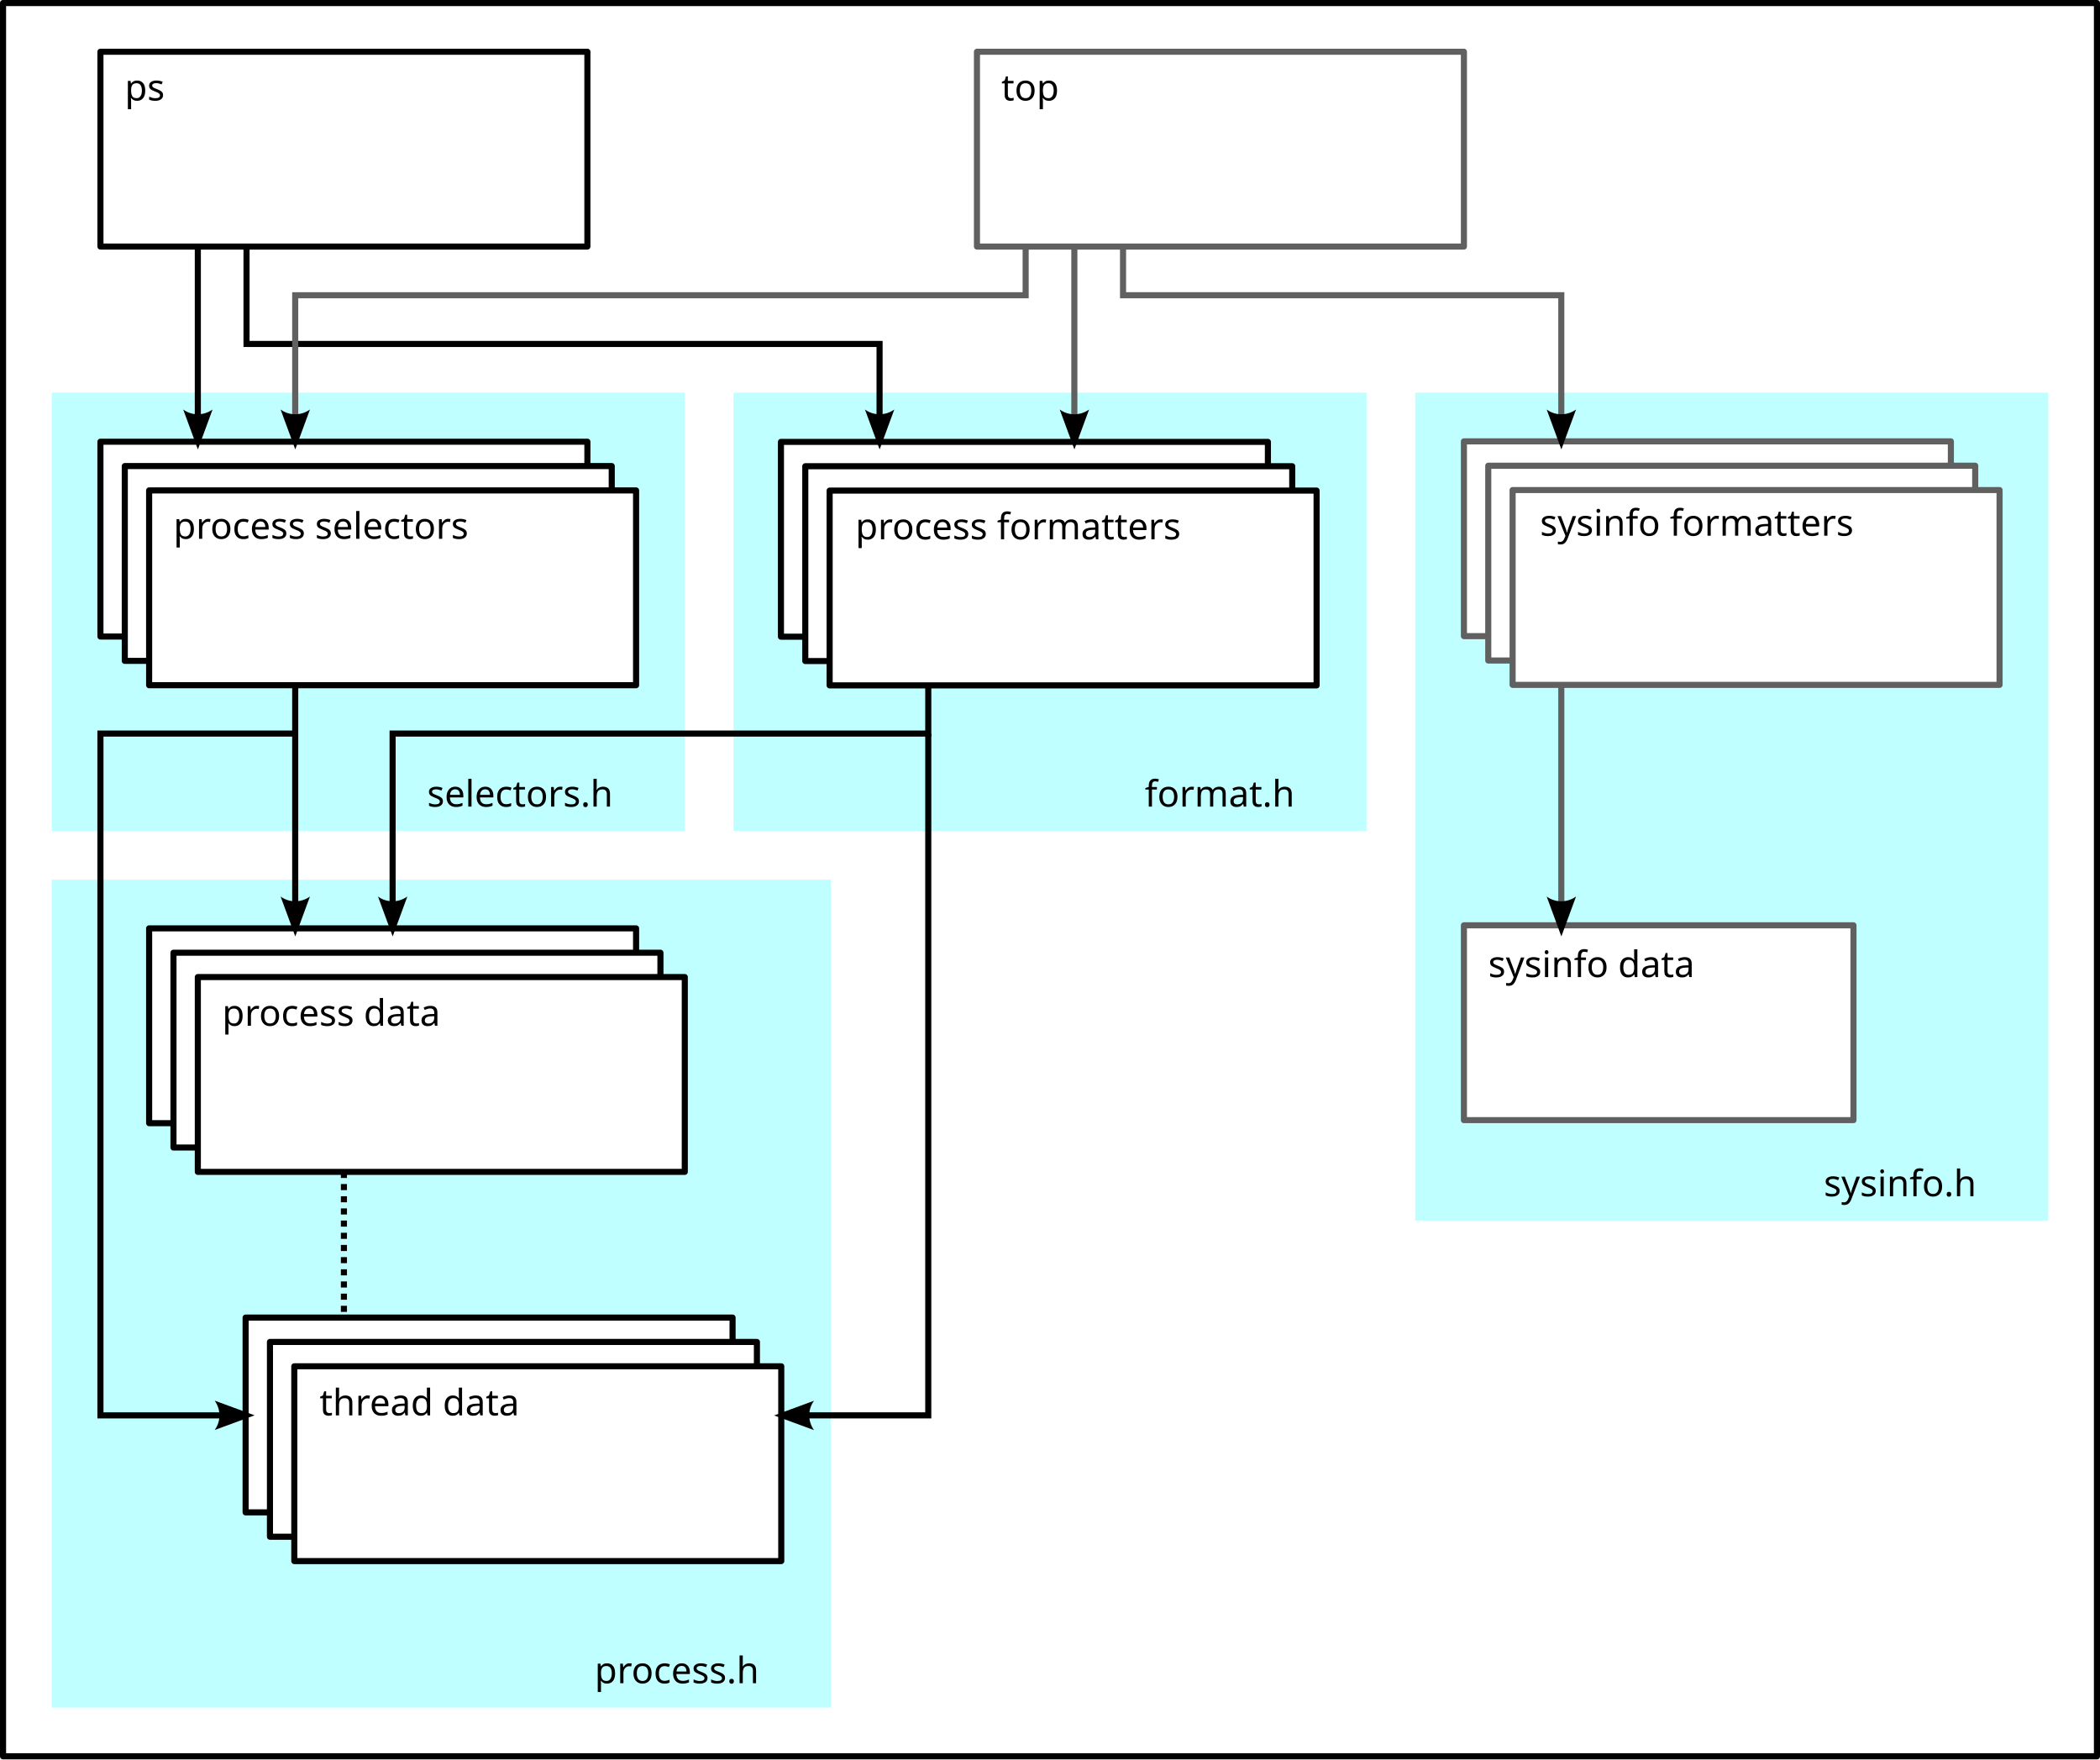
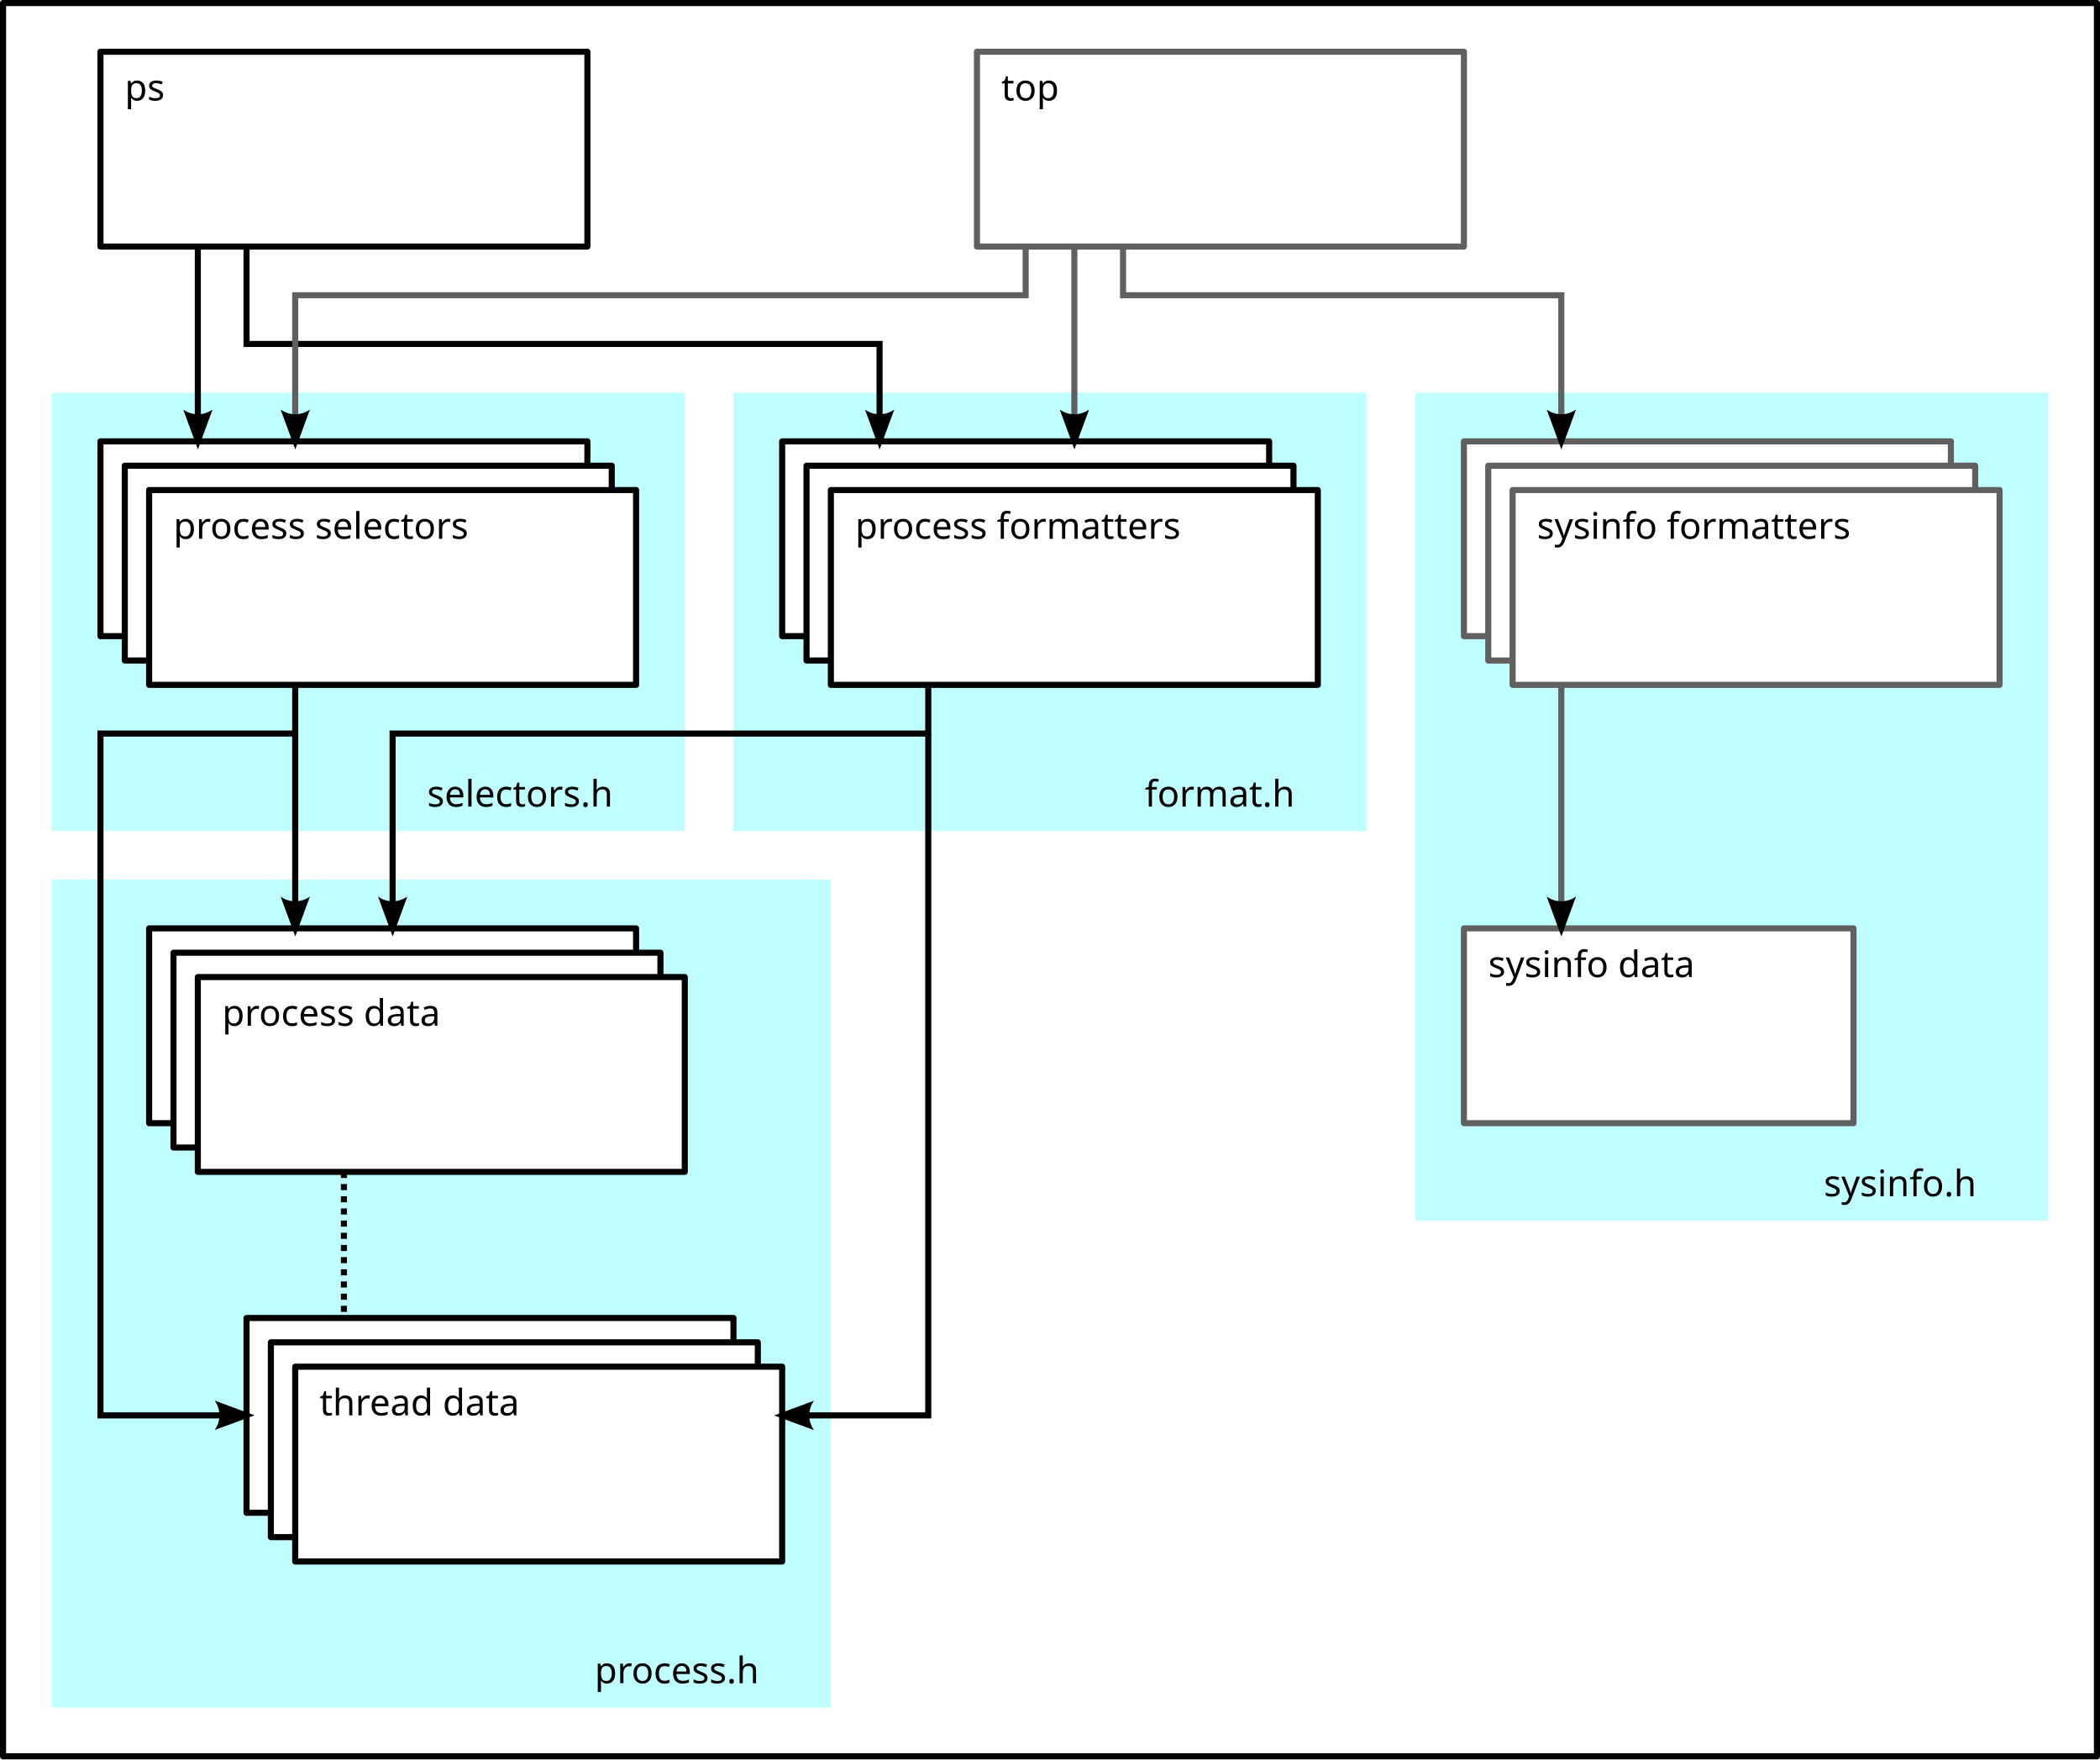
<svg xmlns="http://www.w3.org/2000/svg" width="690" height="578" id="svg2" version="1.1">
  <defs id="defs4">
    <marker orient="auto" refY="0" refX="0" id="Arrow2Mend" style="overflow:visible">
      <path id="path3908" style="fill-rule:evenodd;stroke-width:0.625;stroke-linejoin:round" d="M 8.719,4.034 -2.207,0.016 8.719,-4.002 c -1.745,2.372 -1.735,5.617 -6e-7,8.035 z" transform="scale(-0.6,-0.6)" />
    </marker>
  </defs>
-   <g id="layer1" transform="translate(-31,-11.36218)">
-     <rect style="fill:#ffffff;fill-opacity:1;stroke:#000000;stroke-width:2;stroke-linejoin:round;stroke-miterlimit:4;stroke-opacity:1;stroke-dasharray:none" id="rect4798" width="688" height="576" x="32" y="12.362" />
-     <rect style="fill:#c0ffff;fill-opacity:1;stroke:none" id="rect4766" width="256" height="272" x="48" y="300.362" />
-     <rect style="fill:#c0ffff;fill-opacity:1;stroke:none" id="rect4780" width="208" height="144" x="48" y="140.362" />
-     <rect style="fill:#c0ffff;fill-opacity:1;stroke:none" id="rect4786" width="208" height="144" x="272" y="140.362" />
-     <rect style="fill:#c0ffff;fill-opacity:1;stroke:none" id="rect4792" width="208" height="272" x="496" y="140.362" />
-     <rect style="fill:none;stroke:#000000;stroke-width:2;stroke-linejoin:round;stroke-miterlimit:4;stroke-opacity:1;stroke-dasharray:none" id="rect2989" width="160" height="64" x="64" y="28.362" />
-     <text xml:space="preserve" style="font-size:12px;font-style:normal;font-weight:normal;line-height:125%;letter-spacing:0px;word-spacing:0px;fill:#000000;fill-opacity:1;stroke:none;font-family:Sans" x="72" y="44.362" id="text3759">
-       <tspan id="tspan3761" x="72" y="44.362">ps</tspan>
+   <g id="layer1" transform="translate(-31,-11)">
+     <rect style="fill:#ffffff;fill-opacity:1;stroke:#000000;stroke-width:2;stroke-linejoin:round;stroke-miterlimit:4;stroke-opacity:1;stroke-dasharray:none" id="rect4798" width="688" height="576" x="32" y="12" />
+     <rect style="fill:#c0ffff;fill-opacity:1;stroke:none" id="rect4766" width="256" height="272" x="48" y="300" />
+     <rect style="fill:#c0ffff;fill-opacity:1;stroke:none" id="rect4780" width="208" height="144" x="48" y="140" />
+     <rect style="fill:#c0ffff;fill-opacity:1;stroke:none" id="rect4786" width="208" height="144" x="272" y="140" />
+     <rect style="fill:#c0ffff;fill-opacity:1;stroke:none" id="rect4792" width="208" height="272" x="496" y="140" />
+     <rect style="fill:none;stroke:#000000;stroke-width:2;stroke-linejoin:round;stroke-miterlimit:4;stroke-opacity:1;stroke-dasharray:none" id="rect2989" width="160" height="64" x="64" y="28" />
+     <text xml:space="preserve" style="font-size:12px;font-style:normal;font-weight:normal;line-height:125%;letter-spacing:0px;word-spacing:0px;fill:#000000;fill-opacity:1;stroke:none;font-family:Sans" x="72" y="44" id="text3759">
+       <tspan id="tspan3761" x="72" y="44">ps</tspan>
    </text>
-     <rect style="fill:none;stroke:#606060;stroke-width:2;stroke-linejoin:round;stroke-miterlimit:4;stroke-opacity:1;stroke-dasharray:none;stroke-dashoffset:0" id="rect3763" width="160" height="64" x="352" y="28.362" />
-     <text xml:space="preserve" style="font-size:12px;font-style:normal;font-weight:normal;line-height:125%;letter-spacing:0px;word-spacing:0px;fill:#000000;fill-opacity:1;stroke:none;font-family:Sans" x="360" y="44.362" id="text3765">
-       <tspan id="tspan3767" x="360" y="44.362">top</tspan>
+     <rect style="fill:none;stroke:#606060;stroke-width:2;stroke-linejoin:round;stroke-miterlimit:4;stroke-opacity:1;stroke-dasharray:none;stroke-dashoffset:0" id="rect3763" width="160" height="64" x="352" y="28" />
+     <text xml:space="preserve" style="font-size:12px;font-style:normal;font-weight:normal;line-height:125%;letter-spacing:0px;word-spacing:0px;fill:#000000;fill-opacity:1;stroke:none;font-family:Sans" x="360" y="44" id="text3765">
+       <tspan id="tspan3767" x="360" y="44">top</tspan>
    </text>
-     <rect style="fill:#ffffff;fill-opacity:1;stroke:#606060;stroke-width:2;stroke-linejoin:round;stroke-miterlimit:4;stroke-opacity:1;stroke-dasharray:none;stroke-dashoffset:0" id="rect3772" width="128" height="64" x="512" y="315.362" />
-     <text xml:space="preserve" style="font-size:12px;font-style:normal;font-weight:normal;line-height:125%;letter-spacing:0px;word-spacing:0px;fill:#000000;fill-opacity:1;stroke:none;font-family:Sans" x="520" y="332.362" id="text3774">
-       <tspan x="520" y="332.362" id="tspan3778">sysinfo data</tspan>
+     <rect style="fill:#ffffff;fill-opacity:1;stroke:#606060;stroke-width:2;stroke-linejoin:round;stroke-miterlimit:4;stroke-opacity:1;stroke-dasharray:none;stroke-dashoffset:0" id="rect3772" width="128" height="64" x="512" y="316" />
+     <text xml:space="preserve" style="font-size:12px;font-style:normal;font-weight:normal;line-height:125%;letter-spacing:0px;word-spacing:0px;fill:#000000;fill-opacity:1;stroke:none;font-family:Sans" x="520" y="332" id="text3774">
+       <tspan x="520" y="332" id="tspan3778">sysinfo data</tspan>
    </text>
-     <rect style="fill:#ffffff;fill-opacity:1;stroke:#000000;stroke-width:2;stroke-linejoin:round;stroke-miterlimit:4;stroke-opacity:1;stroke-dasharray:none;stroke-dashoffset:0" id="rect3780" width="160" height="64" x="80" y="316.362" />
-     <rect style="fill:#ffffff;fill-opacity:1;stroke:#000000;stroke-width:2;stroke-linejoin:round;stroke-miterlimit:4;stroke-opacity:1;stroke-dasharray:none;stroke-dashoffset:0" id="rect3782" width="160" height="64" x="88" y="324.362" />
-     <rect style="fill:#ffffff;fill-opacity:1;stroke:#000000;stroke-width:2;stroke-linejoin:round;stroke-miterlimit:4;stroke-opacity:1;stroke-dasharray:none;stroke-dashoffset:0" id="rect3784" width="160" height="64" x="96" y="332.362" />
-     <text xml:space="preserve" style="font-size:12px;font-style:normal;font-weight:normal;line-height:125%;letter-spacing:0px;word-spacing:0px;fill:#000000;fill-opacity:1;stroke:none;font-family:Sans" x="104" y="348.362" id="text3786">
-       <tspan x="104" y="348.362" id="tspan3790">process data</tspan>
+     <rect style="fill:#ffffff;fill-opacity:1;stroke:#000000;stroke-width:2;stroke-linejoin:round;stroke-miterlimit:4;stroke-opacity:1;stroke-dasharray:none;stroke-dashoffset:0" id="rect3780" width="160" height="64" x="80" y="316" />
+     <rect style="fill:#ffffff;fill-opacity:1;stroke:#000000;stroke-width:2;stroke-linejoin:round;stroke-miterlimit:4;stroke-opacity:1;stroke-dasharray:none;stroke-dashoffset:0" id="rect3782" width="160" height="64" x="88" y="324" />
+     <rect style="fill:#ffffff;fill-opacity:1;stroke:#000000;stroke-width:2;stroke-linejoin:round;stroke-miterlimit:4;stroke-opacity:1;stroke-dasharray:none;stroke-dashoffset:0" id="rect3784" width="160" height="64" x="96" y="332" />
+     <text xml:space="preserve" style="font-size:12px;font-style:normal;font-weight:normal;line-height:125%;letter-spacing:0px;word-spacing:0px;fill:#000000;fill-opacity:1;stroke:none;font-family:Sans" x="104" y="348" id="text3786">
+       <tspan x="104" y="348" id="tspan3790">process data</tspan>
    </text>
-     <g transform="translate(15.70073,223.8701)" id="use3846">
-       <rect style="fill:#ffffff;fill-opacity:1;stroke:#000000;stroke-width:2;stroke-linejoin:round;stroke-miterlimit:4;stroke-opacity:1;stroke-dasharray:none;stroke-dashoffset:0" id="rect4722" width="160" height="64" x="96" y="220.362" />
-       <rect style="fill:#ffffff;fill-opacity:1;stroke:#000000;stroke-width:2;stroke-linejoin:round;stroke-miterlimit:4;stroke-opacity:1;stroke-dasharray:none;stroke-dashoffset:0" id="rect4724" width="160" height="64" x="104" y="228.362" />
-       <rect style="fill:#ffffff;fill-opacity:1;stroke:#000000;stroke-width:2;stroke-linejoin:round;stroke-miterlimit:4;stroke-opacity:1;stroke-dasharray:none;stroke-dashoffset:0" id="rect4726" width="160" height="64" x="112" y="236.362" />
+     <g transform="translate(16,224)" id="use3846">
+       <rect style="fill:#ffffff;fill-opacity:1;stroke:#000000;stroke-width:2;stroke-linejoin:round;stroke-miterlimit:4;stroke-opacity:1;stroke-dasharray:none;stroke-dashoffset:0" id="rect4722" width="160" height="64" x="96" y="220" />
+       <rect style="fill:#ffffff;fill-opacity:1;stroke:#000000;stroke-width:2;stroke-linejoin:round;stroke-miterlimit:4;stroke-opacity:1;stroke-dasharray:none;stroke-dashoffset:0" id="rect4724" width="160" height="64" x="104" y="228" />
+       <rect style="fill:#ffffff;fill-opacity:1;stroke:#000000;stroke-width:2;stroke-linejoin:round;stroke-miterlimit:4;stroke-opacity:1;stroke-dasharray:none;stroke-dashoffset:0" id="rect4726" width="160" height="64" x="112" y="236" />
    </g>
-     <text xml:space="preserve" style="font-size:12px;font-style:normal;font-weight:normal;line-height:125%;letter-spacing:0px;word-spacing:0px;fill:#000000;fill-opacity:1;stroke:none;font-family:Sans" x="136" y="476.362" id="text3848">
-       <tspan x="136" y="476.362" id="tspan3852">thread data</tspan>
+     <text xml:space="preserve" style="font-size:12px;font-style:normal;font-weight:normal;line-height:125%;letter-spacing:0px;word-spacing:0px;fill:#000000;fill-opacity:1;stroke:none;font-family:Sans" x="136" y="476" id="text3848">
+       <tspan x="136" y="476" id="tspan3852">thread data</tspan>
    </text>
-     <g transform="translate(191.5943,-63.82428)" id="use3901">
-       <rect style="fill:#ffffff;fill-opacity:1;stroke:#000000;stroke-width:2;stroke-linejoin:round;stroke-miterlimit:4;stroke-opacity:1;stroke-dasharray:none;stroke-dashoffset:0" id="rect4730" width="160" height="64" x="96" y="220.362" />
-       <rect style="fill:#ffffff;fill-opacity:1;stroke:#000000;stroke-width:2;stroke-linejoin:round;stroke-miterlimit:4;stroke-opacity:1;stroke-dasharray:none;stroke-dashoffset:0" id="rect4732" width="160" height="64" x="104" y="228.362" />
-       <rect style="fill:#ffffff;fill-opacity:1;stroke:#000000;stroke-width:2;stroke-linejoin:round;stroke-miterlimit:4;stroke-opacity:1;stroke-dasharray:none;stroke-dashoffset:0" id="rect4734" width="160" height="64" x="112" y="236.362" />
+     <g transform="translate(192,-64)" id="use3901">
+       <rect style="fill:#ffffff;fill-opacity:1;stroke:#000000;stroke-width:2;stroke-linejoin:round;stroke-miterlimit:4;stroke-opacity:1;stroke-dasharray:none;stroke-dashoffset:0" id="rect4730" width="160" height="64" x="96" y="220" />
+       <rect style="fill:#ffffff;fill-opacity:1;stroke:#000000;stroke-width:2;stroke-linejoin:round;stroke-miterlimit:4;stroke-opacity:1;stroke-dasharray:none;stroke-dashoffset:0" id="rect4732" width="160" height="64" x="104" y="228" />
+       <rect style="fill:#ffffff;fill-opacity:1;stroke:#000000;stroke-width:2;stroke-linejoin:round;stroke-miterlimit:4;stroke-opacity:1;stroke-dasharray:none;stroke-dashoffset:0" id="rect4734" width="160" height="64" x="112" y="236" />
    </g>
-     <text xml:space="preserve" style="font-size:12px;font-style:normal;font-weight:normal;line-height:125%;letter-spacing:0px;word-spacing:0px;fill:#000000;fill-opacity:1;stroke:none;font-family:Sans" x="312.071" y="188.544" id="text3903">
-       <tspan id="tspan3905" x="312.071" y="188.544">process formatters</tspan>
+     <text xml:space="preserve" style="font-size:12px;font-style:normal;font-weight:normal;line-height:125%;letter-spacing:0px;word-spacing:0px;fill:#000000;fill-opacity:1;stroke:none;font-family:Sans" x="312" y="188" id="text3903">
+       <tspan id="tspan3905" x="312" y="188">process formatters</tspan>
    </text>
-     <rect y="156.362" x="512" height="64" width="160" id="rect4738" style="fill:#ffffff;fill-opacity:1;stroke:#606060;stroke-width:2;stroke-linejoin:round;stroke-miterlimit:4;stroke-opacity:1;stroke-dasharray:none;stroke-dashoffset:0" />
-     <rect y="164.362" x="520" height="64" width="160" id="rect4740" style="fill:#ffffff;fill-opacity:1;stroke:#606060;stroke-width:2;stroke-linejoin:round;stroke-miterlimit:4;stroke-opacity:1;stroke-dasharray:none;stroke-dashoffset:0" />
-     <rect y="172.362" x="528" height="64" width="160" id="rect4742" style="fill:#ffffff;fill-opacity:1;stroke:#606060;stroke-width:2;stroke-linejoin:round;stroke-miterlimit:4;stroke-opacity:1;stroke-dasharray:none;stroke-dashoffset:0" />
-     <text xml:space="preserve" style="font-size:12px;font-style:normal;font-weight:normal;line-height:125%;letter-spacing:0px;word-spacing:0px;fill:#000000;fill-opacity:1;stroke:none;font-family:Sans" x="537" y="187.362" id="text3909">
-       <tspan id="tspan3911" x="537" y="187.362">sysinfo formatters</tspan>
+     <rect y="156" x="512" height="64" width="160" id="rect4738" style="fill:#ffffff;fill-opacity:1;stroke:#606060;stroke-width:2;stroke-linejoin:round;stroke-miterlimit:4;stroke-opacity:1;stroke-dasharray:none;stroke-dashoffset:0" />
+     <rect y="164" x="520" height="64" width="160" id="rect4740" style="fill:#ffffff;fill-opacity:1;stroke:#606060;stroke-width:2;stroke-linejoin:round;stroke-miterlimit:4;stroke-opacity:1;stroke-dasharray:none;stroke-dashoffset:0" />
+     <rect y="172" x="528" height="64" width="160" id="rect4742" style="fill:#ffffff;fill-opacity:1;stroke:#606060;stroke-width:2;stroke-linejoin:round;stroke-miterlimit:4;stroke-opacity:1;stroke-dasharray:none;stroke-dashoffset:0" />
+     <text xml:space="preserve" style="font-size:12px;font-style:normal;font-weight:normal;line-height:125%;letter-spacing:0px;word-spacing:0px;fill:#000000;fill-opacity:1;stroke:none;font-family:Sans" x="536" y="188" id="text3909">
+       <tspan id="tspan3911" x="536" y="188">sysinfo formatters</tspan>
    </text>
-     <g id="use3858" transform="translate(-32,-63.87858)">
-       <rect y="220.362" x="96" height="64" width="160" id="rect4746" style="fill:#ffffff;fill-opacity:1;stroke:#000000;stroke-width:2;stroke-linejoin:round;stroke-miterlimit:4;stroke-opacity:1;stroke-dasharray:none;stroke-dashoffset:0" />
-       <rect y="228.362" x="104" height="64" width="160" id="rect4748" style="fill:#ffffff;fill-opacity:1;stroke:#000000;stroke-width:2;stroke-linejoin:round;stroke-miterlimit:4;stroke-opacity:1;stroke-dasharray:none;stroke-dashoffset:0" />
-       <rect y="236.362" x="112" height="64" width="160" id="rect4750" style="fill:#ffffff;fill-opacity:1;stroke:#000000;stroke-width:2;stroke-linejoin:round;stroke-miterlimit:4;stroke-opacity:1;stroke-dasharray:none;stroke-dashoffset:0" />
+     <g id="use3858" transform="translate(-32,-64)">
+       <rect y="220" x="96" height="64" width="160" id="rect4746" style="fill:#ffffff;fill-opacity:1;stroke:#000000;stroke-width:2;stroke-linejoin:round;stroke-miterlimit:4;stroke-opacity:1;stroke-dasharray:none;stroke-dashoffset:0" />
+       <rect y="228" x="104" height="64" width="160" id="rect4748" style="fill:#ffffff;fill-opacity:1;stroke:#000000;stroke-width:2;stroke-linejoin:round;stroke-miterlimit:4;stroke-opacity:1;stroke-dasharray:none;stroke-dashoffset:0" />
+       <rect y="236" x="112" height="64" width="160" id="rect4750" style="fill:#ffffff;fill-opacity:1;stroke:#000000;stroke-width:2;stroke-linejoin:round;stroke-miterlimit:4;stroke-opacity:1;stroke-dasharray:none;stroke-dashoffset:0" />
    </g>
-     <text xml:space="preserve" style="font-size:12px;font-style:normal;font-weight:normal;line-height:125%;letter-spacing:0px;word-spacing:0px;fill:#000000;fill-opacity:1;stroke:none;font-family:Sans" x="88" y="188.362" id="text3860">
-       <tspan id="tspan3862" x="88" y="188.362">process selectors</tspan>
+     <text xml:space="preserve" style="font-size:12px;font-style:normal;font-weight:normal;line-height:125%;letter-spacing:0px;word-spacing:0px;fill:#000000;fill-opacity:1;stroke:none;font-family:Sans" x="88" y="188" id="text3860">
+       <tspan id="tspan3862" x="88" y="188">process selectors</tspan>
    </text>
-     <path style="fill:none;stroke:#000000;stroke-width:2;stroke-linecap:butt;stroke-linejoin:miter;stroke-miterlimit:4;stroke-opacity:1;stroke-dasharray:none;marker-end:url(#Arrow2Mend)" d="m 96,92.362 0,64" id="path3107" />
-     <path style="fill:none;stroke:#000000;stroke-width:2;stroke-linecap:butt;stroke-linejoin:miter;stroke-miterlimit:4;stroke-opacity:1;stroke-dasharray:none;marker-end:url(#Arrow2Mend)" d="m 112,92.362 0,32 208,0 0,32" id="path4321" />
-     <path style="fill:none;stroke:#606060;stroke-width:2;stroke-linecap:butt;stroke-linejoin:miter;stroke-miterlimit:4;stroke-opacity:1;stroke-dasharray:none;marker-end:url(#Arrow2Mend)" d="m 384,92.362 0,64" id="path4323" />
-     <path style="fill:none;stroke:#606060;stroke-width:2;stroke-linecap:butt;stroke-linejoin:miter;stroke-miterlimit:4;stroke-opacity:1;stroke-dasharray:none;marker-end:url(#Arrow2Mend)" d="m 368,92.362 0,16 -240,0 0,48" id="path4325" />
-     <path style="fill:none;stroke:#000000;stroke-width:2;stroke-linecap:butt;stroke-linejoin:miter;stroke-miterlimit:4;stroke-opacity:1;stroke-dasharray:none;marker-end:url(#Arrow2Mend)" d="m 128,236.362 0,80" id="path4327" />
-     <path style="fill:none;stroke:#000000;stroke-width:2;stroke-linecap:butt;stroke-linejoin:miter;stroke-miterlimit:4;stroke-opacity:1;stroke-dasharray:none;marker-end:url(#Arrow2Mend)" d="m 128,252.362 -64,0 0,224 48,0" id="path4337" />
-     <path style="fill:none;stroke:#000000;stroke-width:2;stroke-linecap:butt;stroke-linejoin:miter;stroke-miterlimit:4;stroke-opacity:1;stroke-dasharray:none;marker-end:url(#Arrow2Mend)" d="m 336,236.362 0,16 -176,0 0,64" id="path4339" />
-     <path style="fill:none;stroke:#000000;stroke-width:2;stroke-linecap:butt;stroke-linejoin:miter;stroke-miterlimit:4;stroke-opacity:1;stroke-dasharray:none;marker-end:url(#Arrow2Mend)" d="m 336,252.362 c 0,16 0,224 0,224 l -48,0" id="path4341" />
-     <path style="fill:none;stroke:#606060;stroke-width:2;stroke-linecap:butt;stroke-linejoin:miter;stroke-miterlimit:4;stroke-opacity:1;stroke-dasharray:none;marker-end:url(#Arrow2Mend)" d="m 400,92.362 c 0,8 0,16 0,16 l 144,0 0,48" id="path4343" />
-     <path style="fill:none;stroke:#606060;stroke-width:2;stroke-linecap:butt;stroke-linejoin:miter;stroke-miterlimit:4;stroke-opacity:1;stroke-dasharray:none;marker-end:url(#Arrow2Mend)" d="m 544,236.362 0,80" id="path4345" />
-     <path style="fill:none;stroke:#000000;stroke-width:2;stroke-linecap:butt;stroke-linejoin:miter;stroke-miterlimit:4;stroke-opacity:1;stroke-dasharray:2, 2;stroke-dashoffset:0" d="m 144,396.362 c 0,8 0,48 0,48" id="path4764" />
-     <text xml:space="preserve" style="font-size:12px;font-style:normal;font-weight:normal;text-align:end;line-height:125%;letter-spacing:0px;word-spacing:0px;text-anchor:end;fill:#000000;fill-opacity:1;stroke:none;font-family:Sans" x="296" y="564.362" id="text4768">
-       <tspan id="tspan4770" x="296" y="564.362">process.h</tspan>
+     <path style="fill:none;stroke:#000000;stroke-width:2;stroke-linecap:butt;stroke-linejoin:miter;stroke-miterlimit:4;stroke-opacity:1;stroke-dasharray:none;marker-end:url(#Arrow2Mend)" d="m 96,92 0,64" id="path3107" />
+     <path style="fill:none;stroke:#000000;stroke-width:2;stroke-linecap:butt;stroke-linejoin:miter;stroke-miterlimit:4;stroke-opacity:1;stroke-dasharray:none;marker-end:url(#Arrow2Mend)" d="m 112,92 0,32 208,0 0,32" id="path4321" />
+     <path style="fill:none;stroke:#606060;stroke-width:2;stroke-linecap:butt;stroke-linejoin:miter;stroke-miterlimit:4;stroke-opacity:1;stroke-dasharray:none;marker-end:url(#Arrow2Mend)" d="m 384,92 0,64" id="path4323" />
+     <path style="fill:none;stroke:#606060;stroke-width:2;stroke-linecap:butt;stroke-linejoin:miter;stroke-miterlimit:4;stroke-opacity:1;stroke-dasharray:none;marker-end:url(#Arrow2Mend)" d="m 368,92 0,16 -240,0 0,48" id="path4325" />
+     <path style="fill:none;stroke:#000000;stroke-width:2;stroke-linecap:butt;stroke-linejoin:miter;stroke-miterlimit:4;stroke-opacity:1;stroke-dasharray:none;marker-end:url(#Arrow2Mend)" d="m 128,236 0,80" id="path4327" />
+     <path style="fill:none;stroke:#000000;stroke-width:2;stroke-linecap:butt;stroke-linejoin:miter;stroke-miterlimit:4;stroke-opacity:1;stroke-dasharray:none;marker-end:url(#Arrow2Mend)" d="m 128,252 -64,0 0,224 48,0" id="path4337" />
+     <path style="fill:none;stroke:#000000;stroke-width:2;stroke-linecap:butt;stroke-linejoin:miter;stroke-miterlimit:4;stroke-opacity:1;stroke-dasharray:none;marker-end:url(#Arrow2Mend)" d="m 336,236 0,16 -176,0 0,64" id="path4339" />
+     <path style="fill:none;stroke:#000000;stroke-width:2;stroke-linecap:butt;stroke-linejoin:miter;stroke-miterlimit:4;stroke-opacity:1;stroke-dasharray:none;marker-end:url(#Arrow2Mend)" d="m 336,252 0,224 -48,0" id="path4341" />
+     <path style="fill:none;stroke:#606060;stroke-width:2;stroke-linecap:butt;stroke-linejoin:miter;stroke-miterlimit:4;stroke-opacity:1;stroke-dasharray:none;marker-end:url(#Arrow2Mend)" d="m 400,92 0,16 144,0 0,48" id="path4343" />
+     <path style="fill:none;stroke:#606060;stroke-width:2;stroke-linecap:butt;stroke-linejoin:miter;stroke-miterlimit:4;stroke-opacity:1;stroke-dasharray:none;marker-end:url(#Arrow2Mend)" d="m 544,236 0,80" id="path4345" />
+     <path style="fill:none;stroke:#000000;stroke-width:2;stroke-linecap:butt;stroke-linejoin:miter;stroke-miterlimit:4;stroke-opacity:1;stroke-dasharray:2, 2;stroke-dashoffset:0" d="m 144,396 c 0,8 0,48 0,48" id="path4764" />
+     <text xml:space="preserve" style="font-size:12px;font-style:normal;font-weight:normal;text-align:end;line-height:125%;letter-spacing:0px;word-spacing:0px;text-anchor:end;fill:#000000;fill-opacity:1;stroke:none;font-family:Sans" x="296" y="564" id="text4768">
+       <tspan id="tspan4770" x="296" y="564">process.h</tspan>
    </text>
-     <text xml:space="preserve" style="font-size:12px;font-style:normal;font-weight:normal;text-align:end;line-height:125%;letter-spacing:0px;word-spacing:0px;text-anchor:end;fill:#000000;fill-opacity:1;stroke:none;font-family:Sans" x="248" y="276.362" id="text4782">
-       <tspan id="tspan4784" x="248" y="276.362">selectors.h</tspan>
+     <text xml:space="preserve" style="font-size:12px;font-style:normal;font-weight:normal;text-align:end;line-height:125%;letter-spacing:0px;word-spacing:0px;text-anchor:end;fill:#000000;fill-opacity:1;stroke:none;font-family:Sans" x="248" y="276" id="text4782">
+       <tspan id="tspan4784" x="248" y="276">selectors.h</tspan>
    </text>
-     <text xml:space="preserve" style="font-size:12px;font-style:normal;font-weight:normal;text-align:end;line-height:125%;letter-spacing:0px;word-spacing:0px;text-anchor:end;fill:#000000;fill-opacity:1;stroke:none;font-family:Sans" x="472" y="276.362" id="text4788">
-       <tspan id="tspan4790" x="472" y="276.362">format.h</tspan>
+     <text xml:space="preserve" style="font-size:12px;font-style:normal;font-weight:normal;text-align:end;line-height:125%;letter-spacing:0px;word-spacing:0px;text-anchor:end;fill:#000000;fill-opacity:1;stroke:none;font-family:Sans" x="472" y="276" id="text4788">
+       <tspan id="tspan4790" x="472" y="276">format.h</tspan>
    </text>
-     <text xml:space="preserve" style="font-size:12px;font-style:normal;font-weight:normal;text-align:end;line-height:125%;letter-spacing:0px;word-spacing:0px;text-anchor:end;fill:#000000;fill-opacity:1;stroke:none;font-family:Sans" x="696" y="404.362" id="text4794">
-       <tspan id="tspan4796" x="696" y="404.362">sysinfo.h</tspan>
+     <text xml:space="preserve" style="font-size:12px;font-style:normal;font-weight:normal;text-align:end;line-height:125%;letter-spacing:0px;word-spacing:0px;text-anchor:end;fill:#000000;fill-opacity:1;stroke:none;font-family:Sans" x="696" y="404" id="text4794">
+       <tspan id="tspan4796" x="696" y="404">sysinfo.h</tspan>
    </text>
  </g>
</svg>
